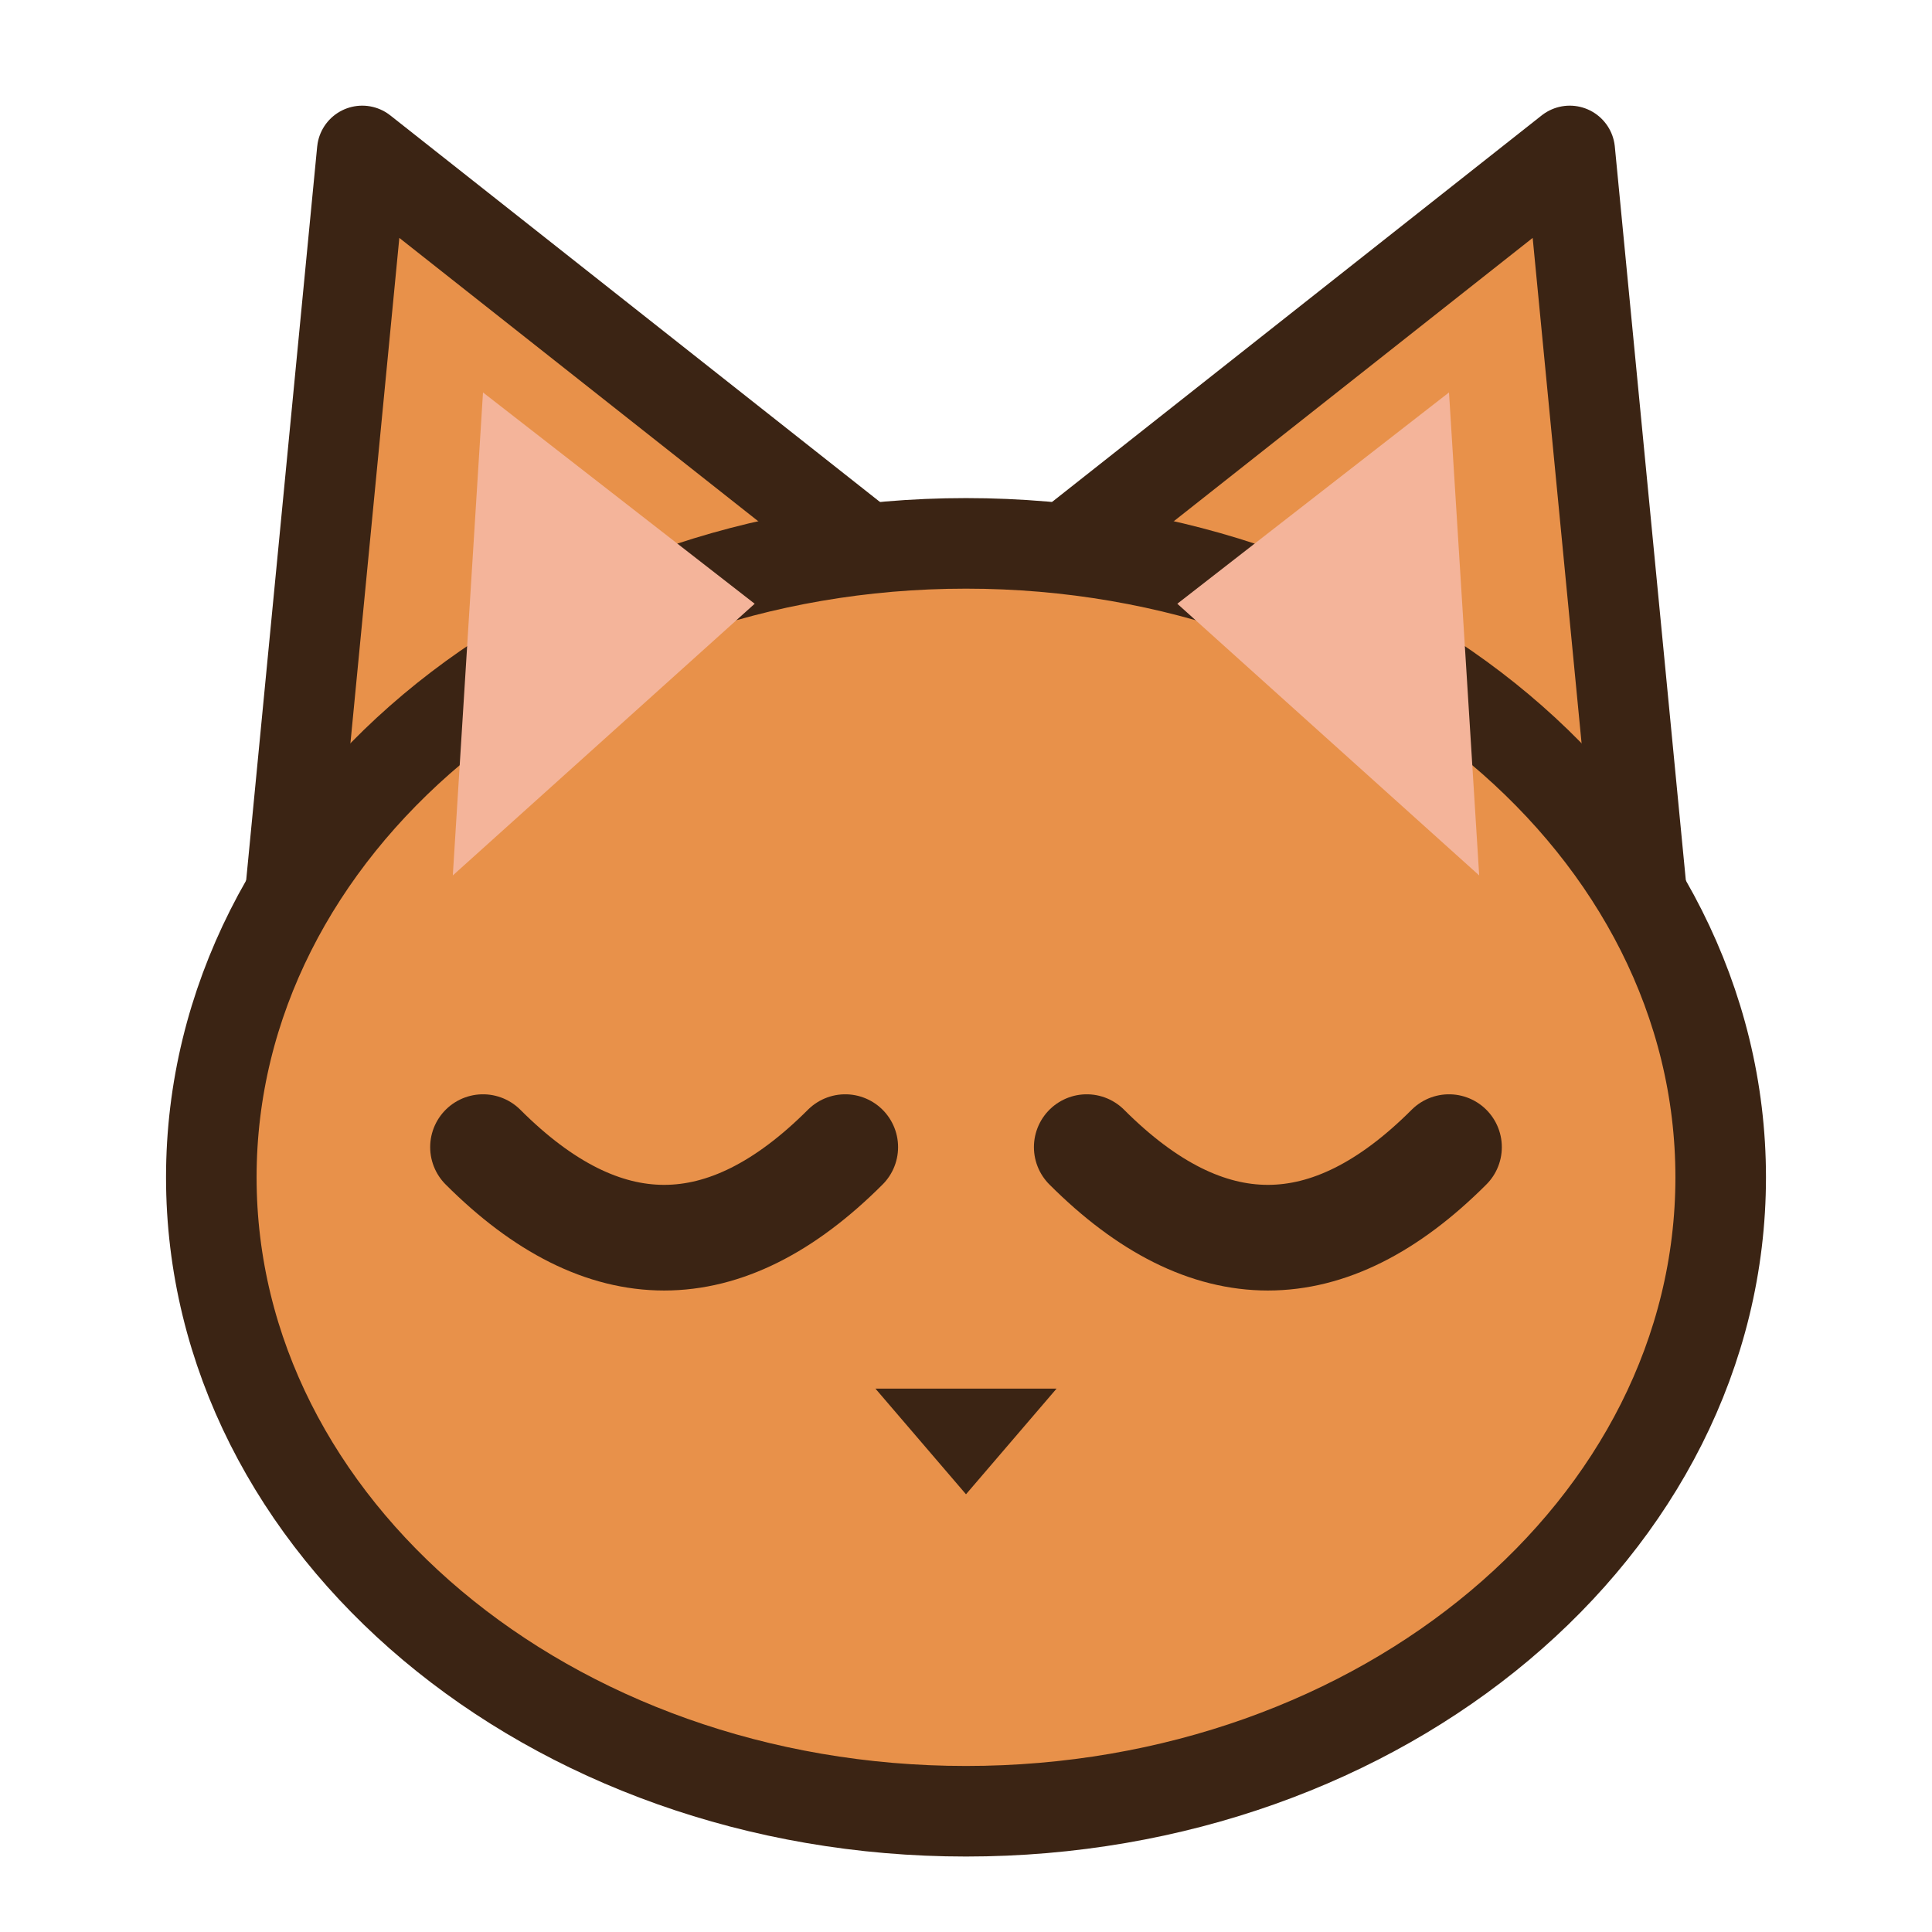
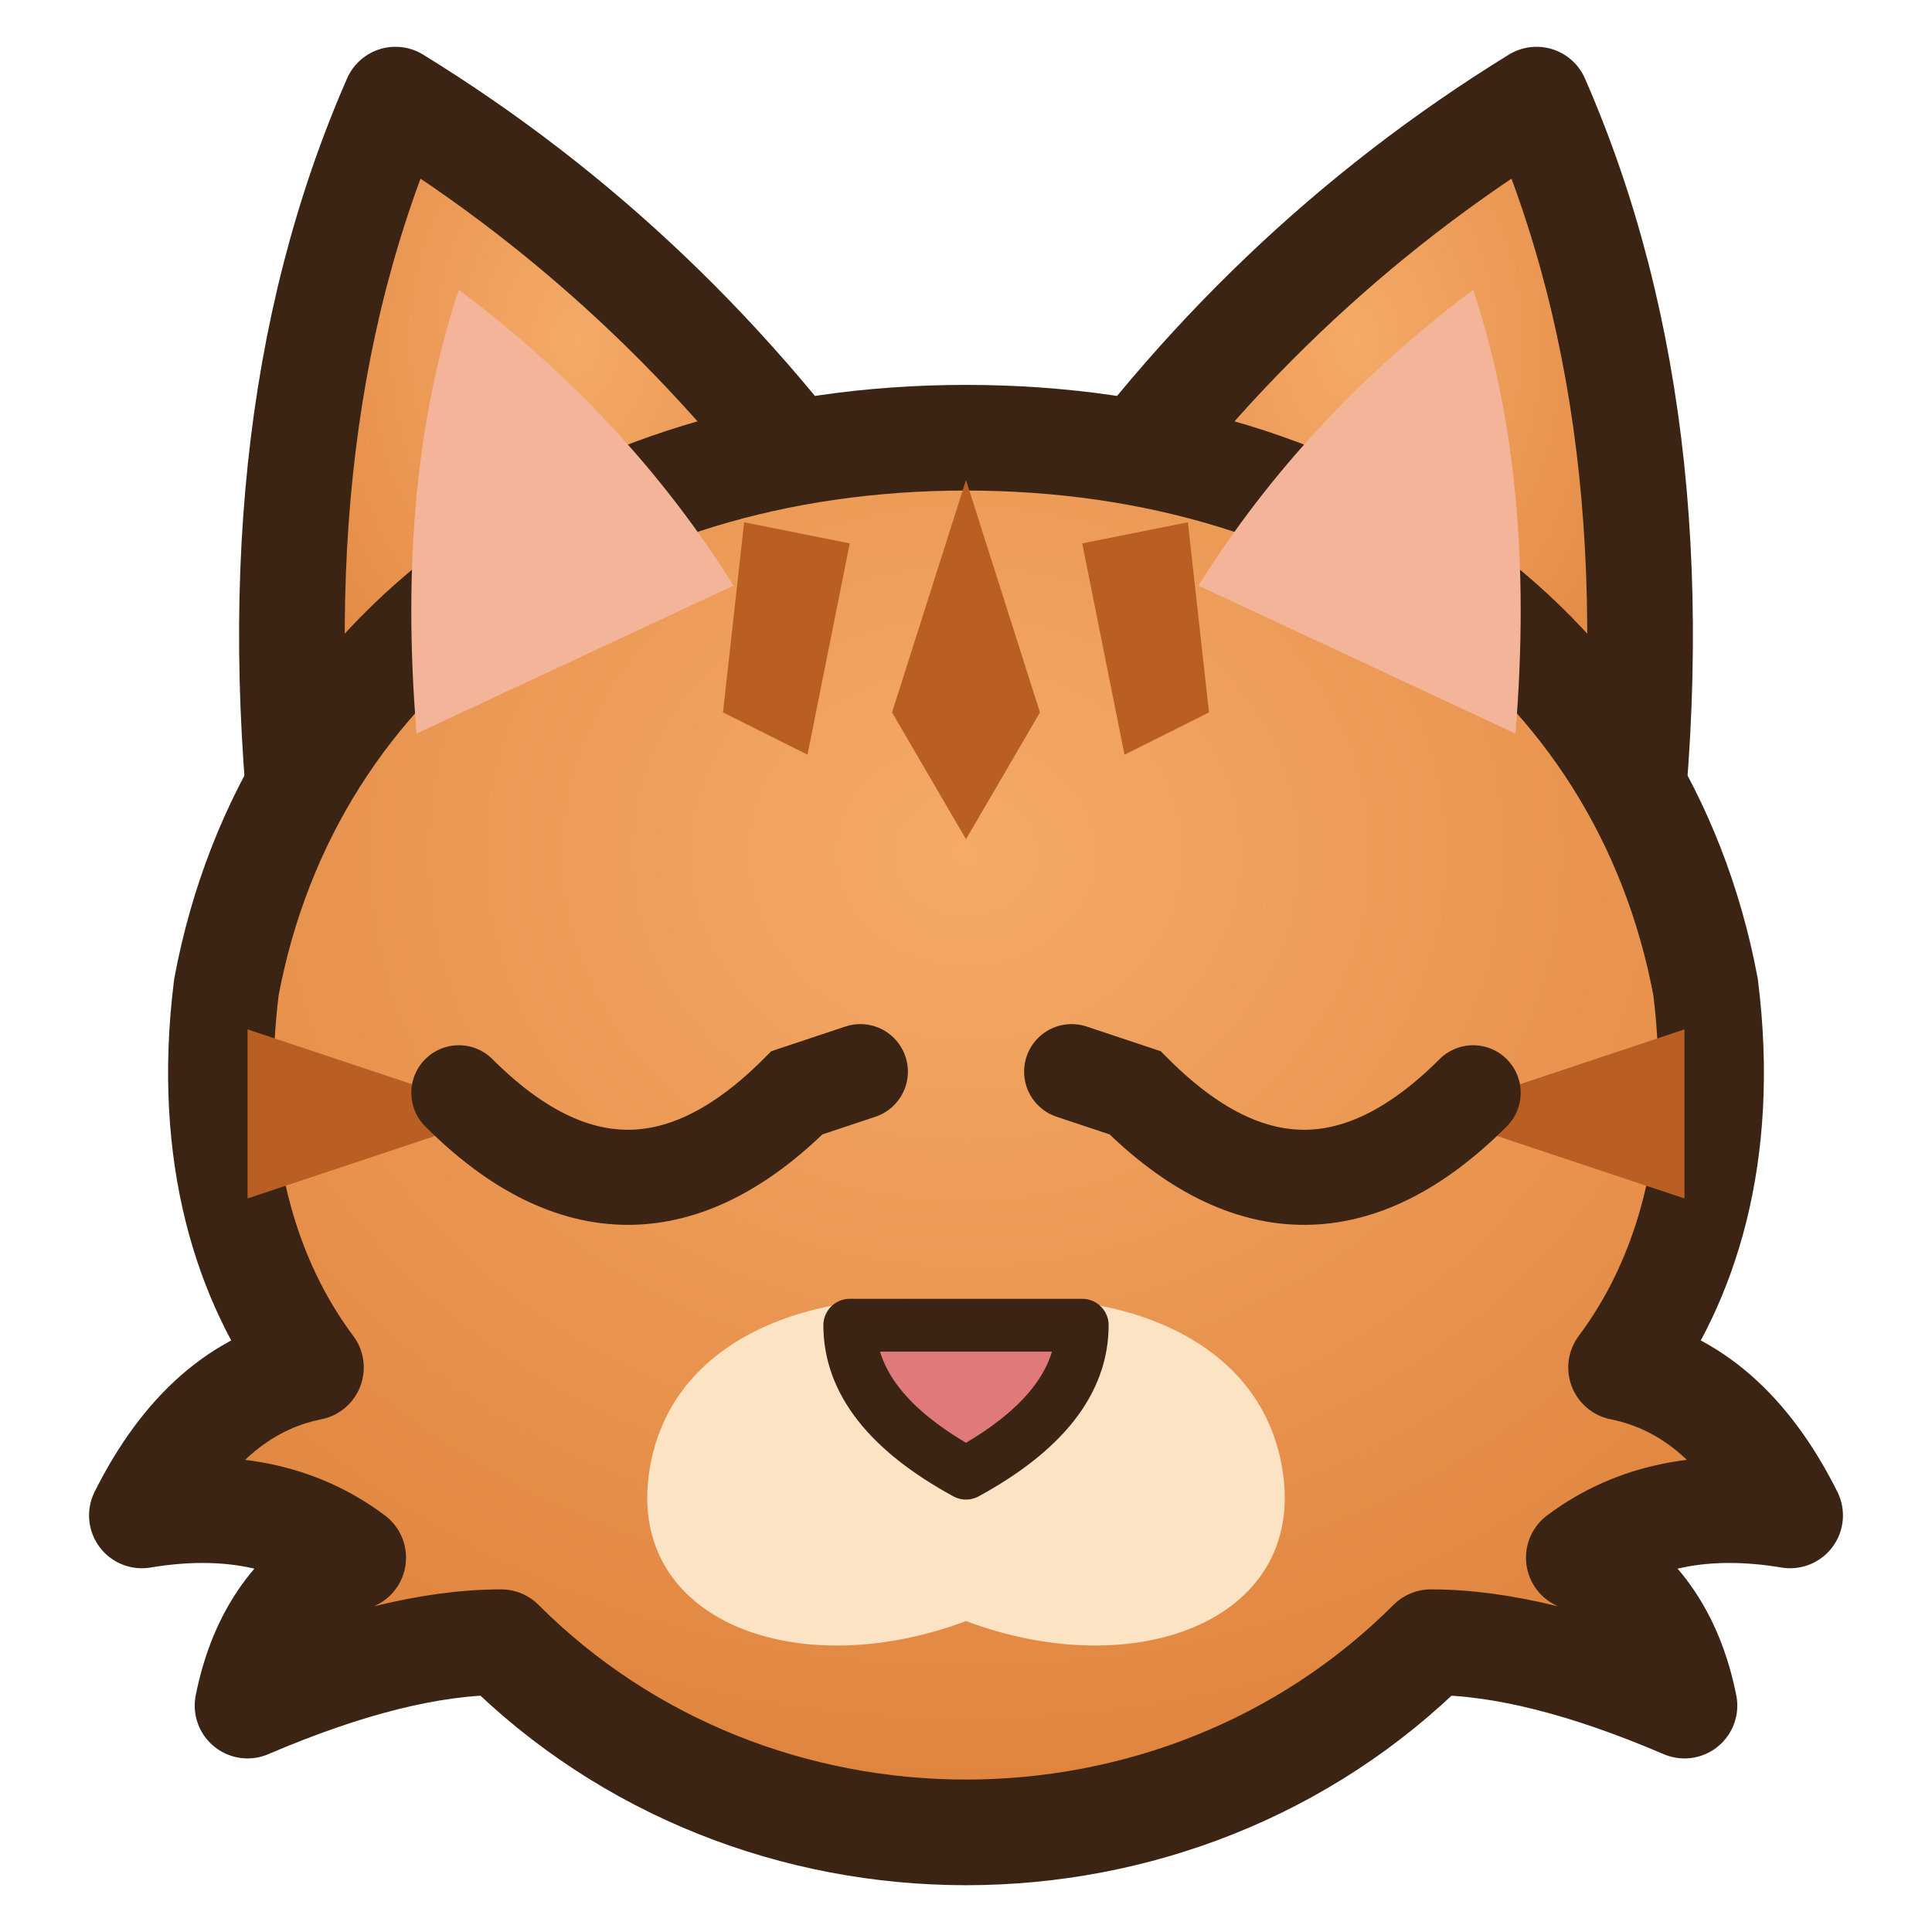
<svg xmlns="http://www.w3.org/2000/svg" width="64" height="64" viewBox="0 0 64 64">
-   <g fill="#e8914a" stroke="#3b2414" stroke-width="3" stroke-linejoin="round">
-     <path d="M9 36 L12 5 L31 20 Z" />
-     <path d="M55 36 L52 5 L33 20 Z" />
-     <ellipse cx="32" cy="39" rx="25" ry="21" />
+   <defs>
+     <radialGradient id="fur" cx="0.5" cy="0.3" r="0.75">
+       <stop offset="0" stop-color="#f5aa68" />
+       <stop offset="1" stop-color="#dd8039" />
+     </radialGradient>
+   </defs>
+   <g transform="translate(32 32) scale(0.7) translate(-64 -63)">
+     <g stroke="#3b2414" stroke-width="5" stroke-linejoin="round">
+       <path d="M33 60 Q 30 38 37 22 Q 50 30 59 43 Z" fill="url(#fur)" />
+       <path d="M95 60 Q 98 38 91 22 Q 78 30 69 43 Z" fill="url(#fur)" />
+       <path d="M64 38 C 82 38, 96 48, 99 64 C 100 72, 98 78, 95 82                Q 100 83, 103 89 Q 97 88, 93 91 Q 97 93, 98 98 Q 91 95, 86 95                C 80 101, 72 104, 64 104 C 56 104, 48 101, 42 95                Q 37 95, 30 98 Q 31 93, 35 91 Q 31 88, 25 89 Q 28 83, 33 82                C 30 78, 28 72, 29 64 C 32 48, 46 38, 64 38 Z" fill="url(#fur)" />
+     </g>
+     <path d="M38 52 Q 37 40 40 31 Q 48 37 53 45 Z M90 52 Q 91 40 88 31 Q 80 37 75 45 Z" fill="#f4b49a" />
+     <g fill="#b95f24">
+       <path d="M64 40 L 60.5 51 L 64 57 L 67.5 51 Z" />
+       <path d="M53.5 42 L 52.5 51 L 56.5 53 L 58.5 43 Z M74.5 42 L 75.5 51 L 71.5 53 L 69.5 43 Z" />
+       <path d="M30 66 L 42 70 L 30 74 Z M98 66 L 86 70 L 98 74 Z" />
+     </g>
+     <path d="M64 79 C 58 78, 50 80, 49 87 C 48 94, 56 97, 64 94 C 72 97, 80 94, 79 87 C 78 80, 70 78, 64 79 Z" fill="#fbe3c4" />
+     <g fill="none" stroke="#3b2414" stroke-width="4.5" stroke-linecap="round">
+       <path d="M40 69 Q 48 77 56 69 l 3 -1" />
+       <path d="M88 69 Q 80 77 72 69 l -3 -1" />
+     </g>
+     <path d="M58.5 80 h11 q0 4 -5.5 7 q-5.5 -3 -5.5 -7 z" fill="#e07a7a" stroke="#3b2414" stroke-width="2.5" stroke-linejoin="round" />
  </g>
-   <path d="M15 29 L16 13 L25 20 Z M49 29 L48 13 L39 20 Z" fill="#f4b49a" />
-   <path d="M16 38 q6 6 12 0 M36 38 q6 6 12 0" fill="none" stroke="#3b2414" stroke-width="3.5" stroke-linecap="round" />
-   <path d="M29 46 h6 l-3 3.5 z" fill="#3b2414" />
</svg>
